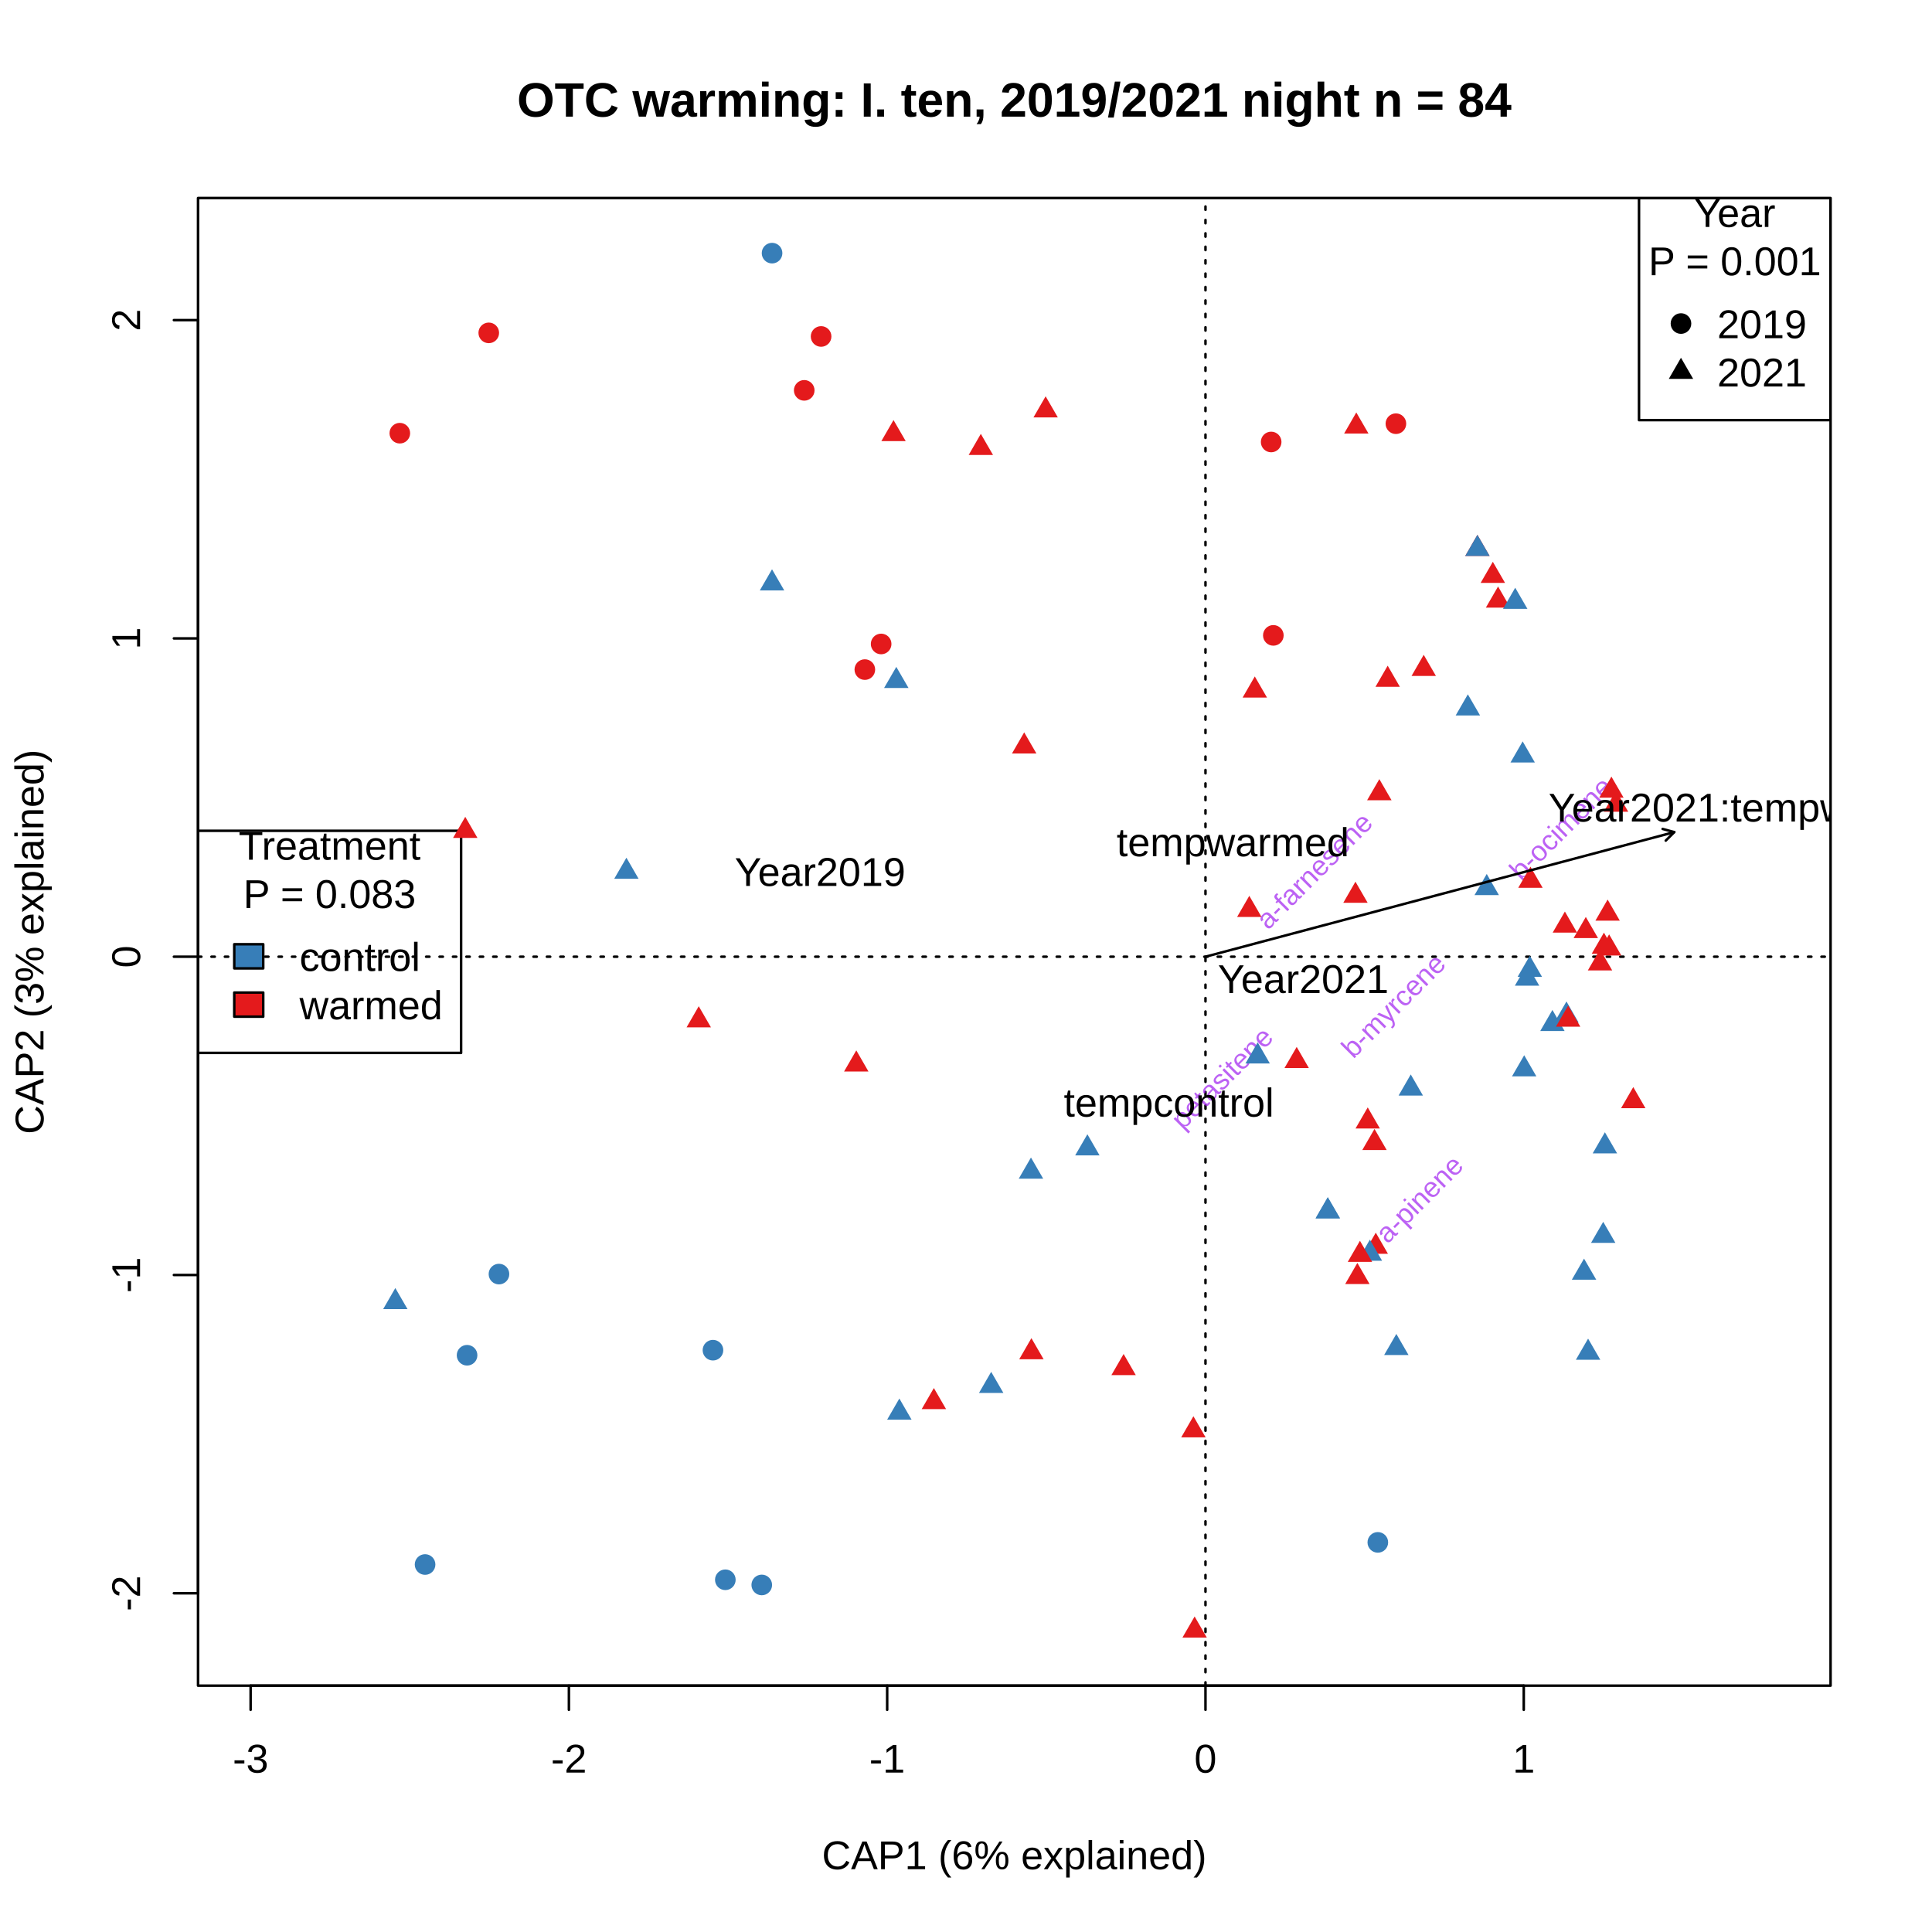
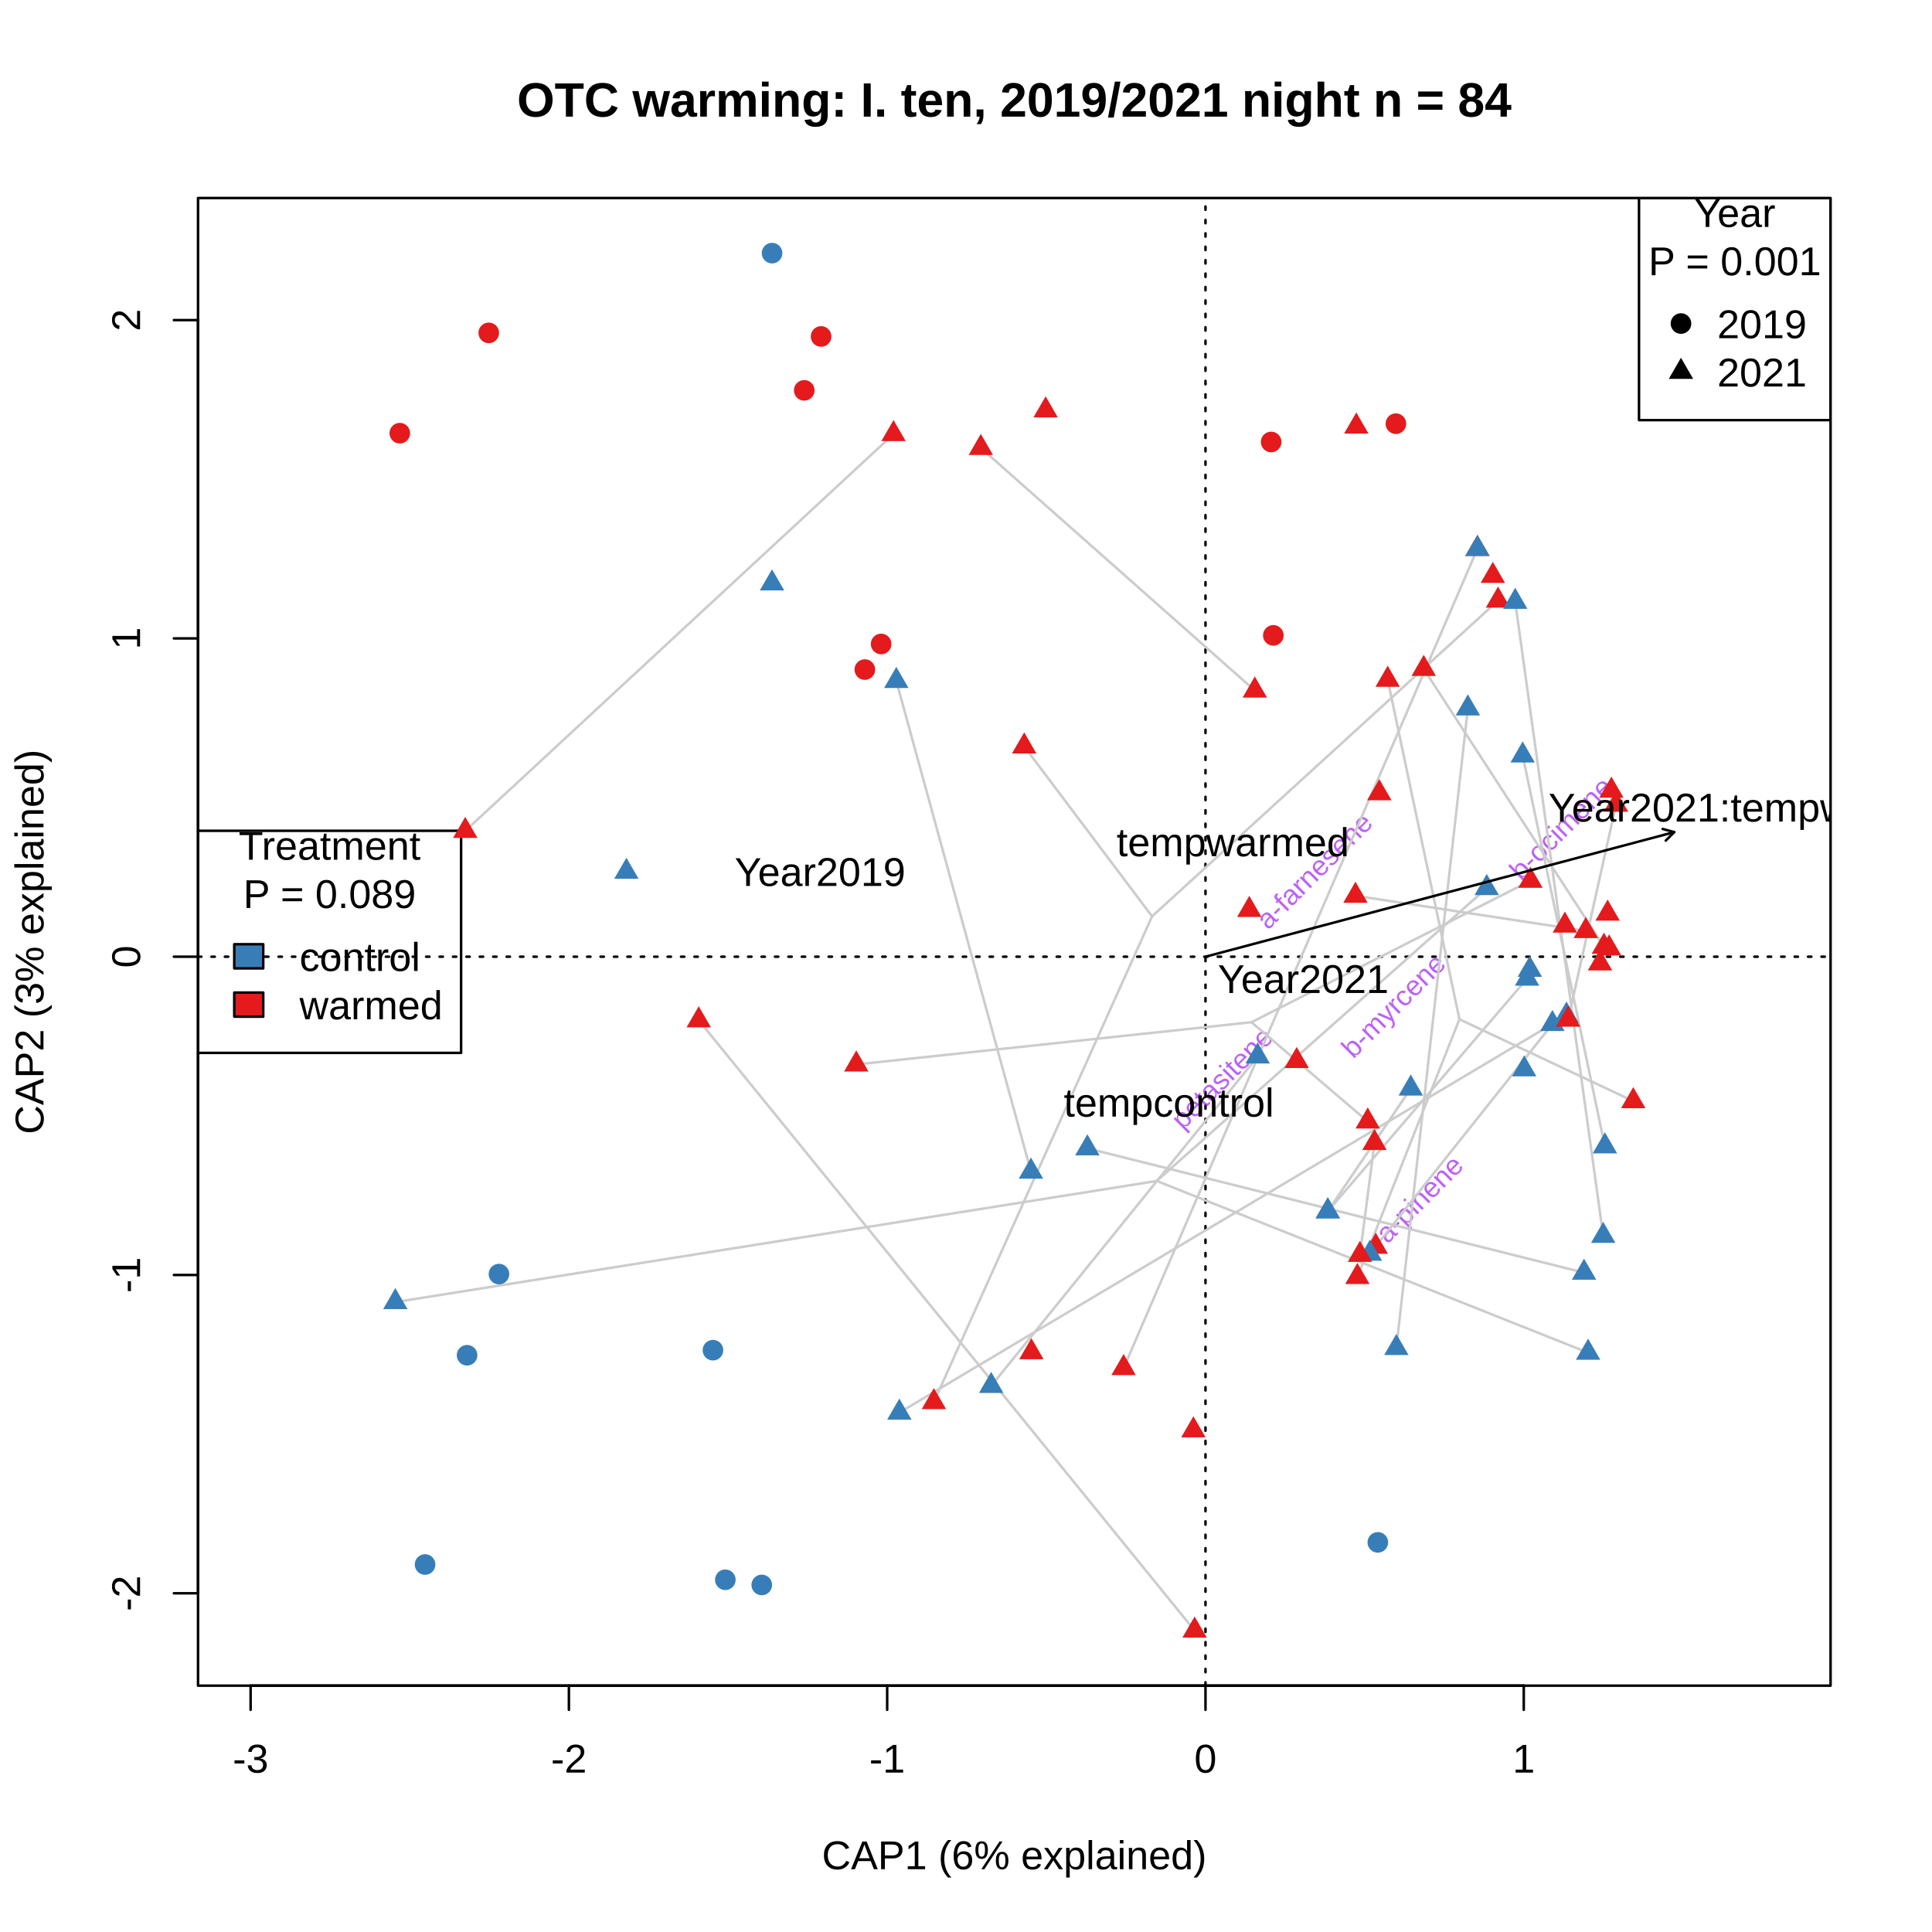
<svg xmlns="http://www.w3.org/2000/svg" class="svglite" width="576.00pt" height="576.00pt" viewBox="0 0 576.00 576.00">
  <defs>
    <style type="text/css">
    .svglite line, .svglite polyline, .svglite polygon, .svglite path, .svglite rect, .svglite circle {
      fill: none;
      stroke: #000000;
      stroke-linecap: round;
      stroke-linejoin: round;
      stroke-miterlimit: 10.00;
    }
    .svglite text {
      white-space: pre;
    }
  </style>
  </defs>
  <rect width="100%" height="100%" style="stroke: none; fill: #FFFFFF;" />
  <defs>
    <clipPath id="cpMC4wMHw1NzYuMDB8MC4wMHw1NzYuMDA=">
      <rect x="0.00" y="0.00" width="576.00" height="576.00" />
    </clipPath>
  </defs>
  <g clip-path="url(#cpMC4wMHw1NzYuMDB8MC4wMHw1NzYuMDA=)">
    <line x1="74.72" y1="502.56" x2="454.29" y2="502.56" style="stroke-width: 0.75;" />
    <line x1="74.72" y1="502.56" x2="74.72" y2="509.76" style="stroke-width: 0.75;" />
    <line x1="169.61" y1="502.56" x2="169.61" y2="509.76" style="stroke-width: 0.75;" />
    <line x1="264.50" y1="502.56" x2="264.50" y2="509.76" style="stroke-width: 0.75;" />
    <line x1="359.40" y1="502.56" x2="359.40" y2="509.76" style="stroke-width: 0.75;" />
    <line x1="454.29" y1="502.56" x2="454.29" y2="509.76" style="stroke-width: 0.75;" />
    <text x="74.72" y="528.48" text-anchor="middle" style="font-size: 12.00px; font-family: &quot;Arial&quot;;">-3</text>
    <text x="169.61" y="528.48" text-anchor="middle" style="font-size: 12.00px; font-family: &quot;Arial&quot;;">-2</text>
    <text x="264.50" y="528.48" text-anchor="middle" style="font-size: 12.00px; font-family: &quot;Arial&quot;;">-1</text>
    <text x="359.40" y="528.48" text-anchor="middle" style="font-size: 12.00px; font-family: &quot;Arial&quot;;">0</text>
    <text x="454.29" y="528.48" text-anchor="middle" style="font-size: 12.00px; font-family: &quot;Arial&quot;;">1</text>
    <line x1="59.04" y1="475.01" x2="59.04" y2="95.44" style="stroke-width: 0.75;" />
    <line x1="59.04" y1="475.01" x2="51.84" y2="475.01" style="stroke-width: 0.75;" />
    <line x1="59.04" y1="380.12" x2="51.84" y2="380.12" style="stroke-width: 0.75;" />
    <line x1="59.04" y1="285.23" x2="51.84" y2="285.23" style="stroke-width: 0.75;" />
    <line x1="59.04" y1="190.33" x2="51.84" y2="190.33" style="stroke-width: 0.75;" />
    <line x1="59.04" y1="95.44" x2="51.84" y2="95.44" style="stroke-width: 0.75;" />
    <text transform="translate(41.76,475.01) rotate(-90)" text-anchor="middle" style="font-size: 12.00px; font-family: &quot;Arial&quot;;">-2</text>
    <text transform="translate(41.76,380.12) rotate(-90)" text-anchor="middle" style="font-size: 12.00px; font-family: &quot;Arial&quot;;">-1</text>
    <text transform="translate(41.76,285.23) rotate(-90)" text-anchor="middle" style="font-size: 12.00px; font-family: &quot;Arial&quot;;">0</text>
    <text transform="translate(41.76,190.33) rotate(-90)" text-anchor="middle" style="font-size: 12.00px; font-family: &quot;Arial&quot;;">1</text>
    <text transform="translate(41.76,95.44) rotate(-90)" text-anchor="middle" style="font-size: 12.00px; font-family: &quot;Arial&quot;;">2</text>
    <polygon points="59.04,502.56 545.76,502.56 545.76,59.04 59.04,59.04 " style="stroke-width: 0.75;" />
    <text x="302.40" y="557.28" text-anchor="middle" style="font-size: 12.00px; font-family: &quot;Arial&quot;;">CAP1 (6% explained)</text>
    <text transform="translate(12.96,280.80) rotate(-90)" text-anchor="middle" style="font-size: 12.00px; font-family: &quot;Arial&quot;;">CAP2 (3% explained)</text>
  </g>
  <defs>
    <clipPath id="cpNTkuMDR8NTQ1Ljc2fDU5LjA0fDUwMi41Ng==">
      <rect x="59.04" y="59.04" width="486.72" height="443.52" />
    </clipPath>
  </defs>
  <g clip-path="url(#cpNTkuMDR8NTQ1Ljc2fDU5LjA0fDUwMi41Ng==)">
    <line x1="59.04" y1="285.23" x2="545.76" y2="285.23" style="stroke-width: 0.75; stroke-dasharray: 1.00,3.00;" />
    <line x1="359.40" y1="502.56" x2="359.40" y2="59.04" style="stroke-width: 0.75; stroke-dasharray: 1.00,3.00;" />
  </g>
  <g clip-path="url(#cpMC4wMHw1NzYuMDB8MC4wMHw1NzYuMDA=)">
    <text x="302.40" y="34.77" text-anchor="middle" style="font-size: 14.40px; font-weight: bold; font-family: &quot;Arial&quot;;">OTC warming: I. ten, 2019/2021 night n = 84</text>
  </g>
  <g clip-path="url(#cpNTkuMDR8NTQ1Ljc2fDU5LjA0fDUwMi41Ng==)">
    <rect x="488.65" y="59.04" width="57.11" height="66.22" style="stroke-width: 0.75;" />
    <circle cx="501.16" cy="96.46" r="2.70" style="stroke-width: 0.75; fill: #000000;" />
    <polygon points="501.16,106.66 504.80,112.96 497.53,112.96 " style="stroke-width: 0.75; stroke: none; fill: #000000;" />
    <text x="517.21" y="67.66" text-anchor="middle" style="font-size: 12.00px; font-family: &quot;Arial&quot;;">Year </text>
    <text x="517.21" y="82.06" text-anchor="middle" style="font-size: 12.00px; font-family: &quot;Arial&quot;;">P = 0.001</text>
    <text x="511.96" y="100.83" style="font-size: 12.00px; font-family: &quot;Arial&quot;;">2019</text>
    <text x="511.96" y="115.23" style="font-size: 12.00px; font-family: &quot;Arial&quot;;">2021</text>
    <rect x="59.04" y="247.69" width="78.43" height="66.22" style="stroke-width: 0.75;" />
    <rect x="69.84" y="281.51" width="8.64" height="7.20" style="stroke-width: 0.75; fill: #377EB8;" />
    <rect x="69.84" y="295.91" width="8.64" height="7.20" style="stroke-width: 0.75; fill: #E41A1C;" />
    <text x="98.26" y="256.31" text-anchor="middle" style="font-size: 12.00px; font-family: &quot;Arial&quot;;">Treatment </text>
-     <text x="98.26" y="270.71" text-anchor="middle" style="font-size: 12.00px; font-family: &quot;Arial&quot;;">P = 0.083</text>
+     <text x="98.26" y="270.71" text-anchor="middle" style="font-size: 12.00px; font-family: &quot;Arial&quot;;">P = 0.089</text>
    <text x="89.28" y="289.48" style="font-size: 12.00px; font-family: &quot;Arial&quot;;">control</text>
    <text x="89.28" y="303.88" style="font-size: 12.00px; font-family: &quot;Arial&quot;;">warmed</text>
    <text transform="translate(393.89,261.61) rotate(-45)" text-anchor="middle" style="font-size: 8.40px;fill: #A020F0; fill-opacity: 0.70; font-family: &quot;Arial&quot;;">a-farnesene</text>
    <text transform="translate(417.48,301.84) rotate(-45)" text-anchor="middle" style="font-size: 8.40px;fill: #A020F0; fill-opacity: 0.70; font-family: &quot;Arial&quot;;">b-myrcene</text>
    <text transform="translate(467.41,249.00) rotate(-45)" text-anchor="middle" style="font-size: 8.40px;fill: #A020F0; fill-opacity: 0.70; font-family: &quot;Arial&quot;;">b-ocimene</text>
    <text transform="translate(363.57,280.95) rotate(-45)" text-anchor="middle" style="font-size: 8.40px;fill: none; font-family: &quot;Arial&quot;;">g-terpinene</text>
    <text transform="translate(425.20,359.49) rotate(-45)" text-anchor="middle" style="font-size: 8.40px;fill: #A020F0; fill-opacity: 0.70; font-family: &quot;Arial&quot;;">a-pinene</text>
    <text transform="translate(359.19,277.12) rotate(-45)" text-anchor="middle" style="font-size: 8.40px;fill: none; font-family: &quot;Arial&quot;;">bergamotene</text>
    <text transform="translate(366.77,290.55) rotate(-45)" text-anchor="middle" style="font-size: 8.40px;fill: none; font-family: &quot;Arial&quot;;">(3E)-4,8-dimethylnona-1,3,7-triene</text>
    <text transform="translate(358.52,277.18) rotate(-45)" text-anchor="middle" style="font-size: 8.40px;fill: none; font-family: &quot;Arial&quot;;">2-hexyldecan-1-ol</text>
    <text transform="translate(361.99,288.18) rotate(-45)" text-anchor="middle" style="font-size: 8.40px;fill: none; font-family: &quot;Arial&quot;;">(1R,2R)-cyclooctane-1,2-diol</text>
    <text transform="translate(364.70,288.00) rotate(-45)" text-anchor="middle" style="font-size: 8.40px;fill: none; font-family: &quot;Arial&quot;;">(1Z,4Z,7Z)-1,5,9,9-tetramethylcycloundeca-1,4,7-triene</text>
    <text transform="translate(367.39,297.41) rotate(-45)" text-anchor="middle" style="font-size: 8.40px;fill: none; font-family: &quot;Arial&quot;;">(E)-hex-2-enal</text>
    <text transform="translate(359.21,289.64) rotate(-45)" text-anchor="middle" style="font-size: 8.40px;fill: none; font-family: &quot;Arial&quot;;">(Z)-3-methylundec-2-ene</text>
    <text transform="translate(351.80,275.97) rotate(-45)" text-anchor="middle" style="font-size: 8.40px;fill: none; font-family: &quot;Arial&quot;;">(2E)-2,7-dimethylocta-2,6-dien-1-ol</text>
    <text transform="translate(355.71,300.51) rotate(-45)" text-anchor="middle" style="font-size: 8.40px;fill: none; font-family: &quot;Arial&quot;;">(E)-hex-3-en-1-ol</text>
    <text transform="translate(354.80,302.72) rotate(-45)" text-anchor="middle" style="font-size: 8.40px;fill: none; font-family: &quot;Arial&quot;;">[(E)-hex-3-enyl] acetate</text>
    <text transform="translate(352.07,285.78) rotate(-45)" text-anchor="middle" style="font-size: 8.40px;fill: none; font-family: &quot;Arial&quot;;">pseudoionone</text>
    <text transform="translate(373.20,297.93) rotate(-45)" text-anchor="middle" style="font-size: 8.40px;fill: none; font-family: &quot;Arial&quot;;">methyl benzoate</text>
    <text transform="translate(377.85,300.76) rotate(-45)" text-anchor="middle" style="font-size: 8.40px;fill: none; font-family: &quot;Arial&quot;;">b-caryophyllene</text>
    <text transform="translate(359.29,285.38) rotate(-45)" text-anchor="middle" style="font-size: 8.40px;fill: none; font-family: &quot;Arial&quot;;">[(Z)-hex-3-enyl] butanoate</text>
    <text transform="translate(365.02,279.86) rotate(-45)" text-anchor="middle" style="font-size: 8.40px;fill: none; font-family: &quot;Arial&quot;;">nonyl prop-1-en-2-yl carbonate</text>
    <text transform="translate(360.33,290.97) rotate(-45)" text-anchor="middle" style="font-size: 8.40px;fill: none; font-family: &quot;Arial&quot;;">a-copaene</text>
    <text transform="translate(362.65,286.90) rotate(-45)" text-anchor="middle" style="font-size: 8.40px;fill: none; font-family: &quot;Arial&quot;;">nonylcyclopropane</text>
    <text transform="translate(344.44,288.93) rotate(-45)" text-anchor="middle" style="font-size: 8.40px;fill: none; font-family: &quot;Arial&quot;;">4,6-dimethyldodecane</text>
    <text transform="translate(365.76,293.30) rotate(-45)" text-anchor="middle" style="font-size: 8.40px;fill: none; font-family: &quot;Arial&quot;;">a-terpineol</text>
    <text transform="translate(361.98,281.66) rotate(-45)" text-anchor="middle" style="font-size: 8.40px;fill: none; font-family: &quot;Arial&quot;;">linalool</text>
    <text transform="translate(361.31,287.39) rotate(-45)" text-anchor="middle" style="font-size: 8.40px;fill: none; font-family: &quot;Arial&quot;;">2,4,6-trimethyloctane</text>
    <text transform="translate(363.12,287.43) rotate(-45)" text-anchor="middle" style="font-size: 8.40px;fill: none; font-family: &quot;Arial&quot;;">3,5-dimethyloctane</text>
    <text transform="translate(382.52,291.01) rotate(-45)" text-anchor="middle" style="font-size: 8.40px;fill: none; font-family: &quot;Arial&quot;;">octanoic acid</text>
    <text transform="translate(348.59,295.78) rotate(-45)" text-anchor="middle" style="font-size: 8.40px;fill: none; font-family: &quot;Arial&quot;;">2-O-(2-ethylhexyl) 1-O-(4-methylpentyl) oxalate</text>
    <text transform="translate(366.36,323.39) rotate(-45)" text-anchor="middle" style="font-size: 8.40px;fill: #A020F0; fill-opacity: 0.70; font-family: &quot;Arial&quot;;">petasitene</text>
    <text transform="translate(367.59,296.27) rotate(-45)" text-anchor="middle" style="font-size: 8.40px;fill: none; font-family: &quot;Arial&quot;;">trans-a-bergamotene</text>
    <text transform="translate(355.31,295.05) rotate(-45)" text-anchor="middle" style="font-size: 8.40px;fill: none; font-family: &quot;Arial&quot;;">2-methylundecane</text>
    <text transform="translate(363.35,296.24) rotate(-45)" text-anchor="middle" style="font-size: 8.40px;fill: none; font-family: &quot;Arial&quot;;">2-phenylacetonitrile</text>
    <text transform="translate(362.42,282.86) rotate(-45)" text-anchor="middle" style="font-size: 8.40px;fill: none; font-family: &quot;Arial&quot;;">3-methylbutanal oxime</text>
+     <line x1="464.86" y1="273.94" x2="477.98" y2="368.45" style="stroke-width: 0.75; stroke: #CCCCCC;" />
+     <line x1="464.86" y1="273.94" x2="451.74" y2="179.42" style="stroke-width: 0.75; stroke: #CCCCCC;" />
+     <line x1="435.62" y1="339.53" x2="462.83" y2="305.30" style="stroke-width: 0.75; stroke: #CCCCCC;" />
+     <line x1="435.62" y1="339.53" x2="408.41" y2="373.77" style="stroke-width: 0.75; stroke: #CCCCCC;" />
+     <line x1="344.86" y1="352.09" x2="473.47" y2="403.29" style="stroke-width: 0.75; stroke: #CCCCCC;" />
+     <line x1="344.86" y1="352.09" x2="117.86" y2="388.20" style="stroke-width: 0.75; stroke: #CCCCCC;" />
+     <line x1="344.86" y1="352.09" x2="443.25" y2="264.76" style="stroke-width: 0.75; stroke: #CCCCCC;" />
+     <line x1="398.22" y1="360.90" x2="472.26" y2="379.43" style="stroke-width: 0.75; stroke: #CCCCCC;" />
+     <line x1="398.22" y1="360.90" x2="324.19" y2="342.36" style="stroke-width: 0.75; stroke: #CCCCCC;" />
+     <line x1="287.29" y1="276.16" x2="267.22" y2="203.02" style="stroke-width: 0.75; stroke: #CCCCCC;" />
+     <line x1="287.29" y1="276.16" x2="307.37" y2="349.30" style="stroke-width: 0.75; stroke: #CCCCCC;" />
+     <line x1="367.57" y1="361.96" x2="268.13" y2="421.15" style="stroke-width: 0.75; stroke: #CCCCCC;" />
+     <line x1="367.57" y1="361.96" x2="467.02" y2="302.77" style="stroke-width: 0.75; stroke: #CCCCCC;" />
+     <line x1="335.23" y1="364.08" x2="374.96" y2="314.96" style="stroke-width: 0.75; stroke: #CCCCCC;" />
+     <line x1="335.23" y1="364.08" x2="295.51" y2="413.19" style="stroke-width: 0.75; stroke: #CCCCCC;" />
+     <line x1="408.23" y1="342.84" x2="420.60" y2="324.53" style="stroke-width: 0.75; stroke: #CCCCCC;" />
+     <line x1="408.23" y1="342.84" x2="395.86" y2="361.14" style="stroke-width: 0.75; stroke: #CCCCCC;" />
+     <line x1="466.22" y1="283.49" x2="453.96" y2="225.23" style="stroke-width: 0.75; stroke: #CCCCCC;" />
+     <line x1="466.22" y1="283.49" x2="478.48" y2="341.76" style="stroke-width: 0.75; stroke: #CCCCCC;" />
+     <line x1="425.57" y1="326.45" x2="455.28" y2="291.76" style="stroke-width: 0.75; stroke: #CCCCCC;" />
+     <line x1="425.57" y1="326.45" x2="395.86" y2="361.14" style="stroke-width: 0.75; stroke: #CCCCCC;" />
+     <line x1="426.96" y1="306.54" x2="416.30" y2="401.89" style="stroke-width: 0.75; stroke: #CCCCCC;" />
+     <line x1="426.96" y1="306.54" x2="437.62" y2="211.20" style="stroke-width: 0.75; stroke: #CCCCCC;" />
+     <line x1="474.66" y1="271.95" x2="481.80" y2="239.92" style="stroke-width: 0.75; stroke: #CCCCCC;" />
+     <line x1="474.66" y1="271.95" x2="467.52" y2="303.99" style="stroke-width: 0.75; stroke: #CCCCCC;" />
+     <line x1="343.47" y1="273.20" x2="278.42" y2="418.01" style="stroke-width: 0.75; stroke: #CCCCCC;" />
+     <line x1="343.47" y1="273.20" x2="446.63" y2="179.05" style="stroke-width: 0.75; stroke: #CCCCCC;" />
+     <line x1="343.47" y1="273.20" x2="305.35" y2="222.54" style="stroke-width: 0.75; stroke: #CCCCCC;" />
+     <line x1="373.11" y1="304.76" x2="255.29" y2="317.35" style="stroke-width: 0.75; stroke: #CCCCCC;" />
+     <line x1="373.11" y1="304.76" x2="456.28" y2="262.58" style="stroke-width: 0.75; stroke: #CCCCCC;" />
+     <line x1="373.11" y1="304.76" x2="407.77" y2="334.35" style="stroke-width: 0.75; stroke: #CCCCCC;" />
+     <line x1="333.26" y1="169.71" x2="374.10" y2="205.87" style="stroke-width: 0.75; stroke: #CCCCCC;" />
+     <line x1="333.26" y1="169.71" x2="292.42" y2="133.55" style="stroke-width: 0.75; stroke: #CCCCCC;" />
+     <line x1="438.45" y1="272.32" x2="472.79" y2="277.57" style="stroke-width: 0.75; stroke: #CCCCCC;" />
+     <line x1="438.45" y1="272.32" x2="404.11" y2="267.06" style="stroke-width: 0.75; stroke: #CCCCCC;" />
+     <line x1="435.11" y1="303.89" x2="413.72" y2="202.66" style="stroke-width: 0.75; stroke: #CCCCCC;" />
+     <line x1="435.11" y1="303.89" x2="404.68" y2="380.72" style="stroke-width: 0.75; stroke: #CCCCCC;" />
+     <line x1="435.11" y1="303.89" x2="486.94" y2="328.29" style="stroke-width: 0.75; stroke: #CCCCCC;" />
+     <line x1="202.55" y1="188.57" x2="266.39" y2="129.43" style="stroke-width: 0.75; stroke: #CCCCCC;" />
+     <line x1="202.55" y1="188.57" x2="138.71" y2="247.72" style="stroke-width: 0.75; stroke: #CCCCCC;" />
+     <line x1="282.24" y1="395.16" x2="208.32" y2="304.19" style="stroke-width: 0.75; stroke: #CCCCCC;" />
+     <line x1="282.24" y1="395.16" x2="356.16" y2="486.13" style="stroke-width: 0.75; stroke: #CCCCCC;" />
+     <line x1="387.73" y1="285.76" x2="440.47" y2="163.65" style="stroke-width: 0.75; stroke: #CCCCCC;" />
+     <line x1="387.73" y1="285.76" x2="334.99" y2="407.87" style="stroke-width: 0.75; stroke: #CCCCCC;" />
+     <line x1="407.62" y1="357.44" x2="409.79" y2="340.77" style="stroke-width: 0.75; stroke: #CCCCCC;" />
+     <line x1="407.62" y1="357.44" x2="405.45" y2="374.12" style="stroke-width: 0.75; stroke: #CCCCCC;" />
+     <line x1="451.33" y1="240.84" x2="478.19" y2="282.25" style="stroke-width: 0.75; stroke: #CCCCCC;" />
+     <line x1="451.33" y1="240.84" x2="424.46" y2="199.42" style="stroke-width: 0.75; stroke: #CCCCCC;" />
    <circle cx="119.20" cy="129.15" r="2.70" style="stroke-width: 0.75; stroke: #E41A1C; fill: #E41A1C;" />
    <circle cx="239.77" cy="116.38" r="2.70" style="stroke-width: 0.75; stroke: #E41A1C; fill: #E41A1C;" />
    <circle cx="262.70" cy="191.99" r="2.70" style="stroke-width: 0.75; stroke: #E41A1C; fill: #E41A1C;" />
    <circle cx="257.84" cy="199.63" r="2.70" style="stroke-width: 0.75; stroke: #E41A1C; fill: #E41A1C;" />
    <circle cx="379.63" cy="189.43" r="2.70" style="stroke-width: 0.75; stroke: #E41A1C; fill: #E41A1C;" />
    <circle cx="416.17" cy="126.32" r="2.70" style="stroke-width: 0.75; stroke: #E41A1C; fill: #E41A1C;" />
    <circle cx="244.80" cy="100.31" r="2.70" style="stroke-width: 0.75; stroke: #E41A1C; fill: #E41A1C;" />
    <circle cx="145.72" cy="99.24" r="2.70" style="stroke-width: 0.75; stroke: #E41A1C; fill: #E41A1C;" />
    <circle cx="378.98" cy="131.77" r="2.70" style="stroke-width: 0.75; stroke: #E41A1C; fill: #E41A1C;" />
    <polygon points="409.79,336.57 413.42,342.86 406.15,342.86 " style="stroke-width: 0.75; stroke: none; fill: #E41A1C;" />
    <polygon points="416.30,397.69 419.94,403.99 412.66,403.99 " style="stroke-width: 0.75; stroke: none; fill: #377EB8;" />
    <polygon points="478.19,278.05 481.83,284.35 474.55,284.35 " style="stroke-width: 0.75; stroke: none; fill: #E41A1C;" />
    <polygon points="440.47,159.45 444.11,165.75 436.84,165.75 " style="stroke-width: 0.75; stroke: none; fill: #E41A1C;" />
    <polygon points="440.47,159.45 444.11,165.75 436.84,165.75 " style="stroke-width: 0.75; stroke: none; fill: #377EB8;" />
    <polygon points="445.07,167.49 448.71,173.79 441.43,173.79 " style="stroke-width: 0.75; stroke: none; fill: #E41A1C;" />
    <polygon points="267.22,198.82 270.86,205.11 263.58,205.11 " style="stroke-width: 0.75; stroke: none; fill: #377EB8;" />
    <polygon points="255.29,313.15 258.92,319.45 251.65,319.45 " style="stroke-width: 0.75; stroke: none; fill: #E41A1C;" />
    <polygon points="278.42,413.82 282.06,420.11 274.79,420.11 " style="stroke-width: 0.75; stroke: none; fill: #E41A1C;" />
    <polygon points="311.74,118.15 315.38,124.45 308.11,124.45 " style="stroke-width: 0.75; stroke: none; fill: #E41A1C;" />
    <polygon points="479.74,278.56 483.37,284.86 476.10,284.86 " style="stroke-width: 0.75; stroke: none; fill: #E41A1C;" />
    <polygon points="479.29,268.18 482.92,274.48 475.65,274.48 " style="stroke-width: 0.75; stroke: none; fill: #E41A1C;" />
    <polygon points="472.26,375.24 475.90,381.53 468.62,381.53 " style="stroke-width: 0.75; stroke: none; fill: #377EB8;" />
    <polygon points="473.47,399.09 477.11,405.39 469.83,405.39 " style="stroke-width: 0.75; stroke: none; fill: #377EB8;" />
    <polygon points="462.83,301.10 466.47,307.39 459.20,307.39 " style="stroke-width: 0.75; stroke: none; fill: #377EB8;" />
    <polygon points="477.98,364.26 481.61,370.55 474.34,370.55 " style="stroke-width: 0.75; stroke: none; fill: #377EB8;" />
    <polygon points="481.80,235.72 485.44,242.01 478.16,242.01 " style="stroke-width: 0.75; stroke: none; fill: #E41A1C;" />
    <polygon points="355.80,422.23 359.44,428.53 352.16,428.53 " style="stroke-width: 0.75; stroke: none; fill: #E41A1C;" />
    <polygon points="410.17,367.50 413.80,373.80 406.53,373.80 " style="stroke-width: 0.75; stroke: none; fill: #E41A1C;" />
    <polygon points="186.76,255.71 190.39,262.00 183.12,262.00 " style="stroke-width: 0.75; stroke: none; fill: #377EB8;" />
    <polygon points="372.46,267.07 376.10,273.37 368.83,273.37 " style="stroke-width: 0.75; stroke: none; fill: #E41A1C;" />
    <polygon points="456.10,284.93 459.73,291.23 452.46,291.23 " style="stroke-width: 0.75; stroke: none; fill: #377EB8;" />
    <polygon points="411.23,232.28 414.87,238.58 407.59,238.58 " style="stroke-width: 0.75; stroke: none; fill: #E41A1C;" />
    <polygon points="404.36,122.96 408.00,129.26 400.73,129.26 " style="stroke-width: 0.75; stroke: none; fill: #E41A1C;" />
    <polygon points="453.96,221.03 457.60,227.33 450.33,227.33 " style="stroke-width: 0.75; stroke: none; fill: #377EB8;" />
    <polygon points="230.17,169.72 233.81,176.02 226.53,176.02 " style="stroke-width: 0.75; stroke: none; fill: #377EB8;" />
    <polygon points="208.32,299.99 211.96,306.29 204.69,306.29 " style="stroke-width: 0.75; stroke: none; fill: #E41A1C;" />
    <polygon points="455.28,287.56 458.91,293.86 451.64,293.86 " style="stroke-width: 0.75; stroke: none; fill: #377EB8;" />
    <polygon points="466.55,271.76 470.18,278.05 462.91,278.05 " style="stroke-width: 0.75; stroke: none; fill: #E41A1C;" />
    <polygon points="266.39,125.23 270.03,131.52 262.76,131.52 " style="stroke-width: 0.75; stroke: none; fill: #E41A1C;" />
    <polygon points="374.96,310.76 378.59,317.06 371.32,317.06 " style="stroke-width: 0.75; stroke: none; fill: #377EB8;" />
    <polygon points="374.10,201.67 377.74,207.97 370.47,207.97 " style="stroke-width: 0.75; stroke: none; fill: #E41A1C;" />
    <polygon points="413.72,198.46 417.35,204.76 410.08,204.76 " style="stroke-width: 0.75; stroke: none; fill: #E41A1C;" />
    <polygon points="386.59,312.12 390.22,318.42 382.95,318.42 " style="stroke-width: 0.75; stroke: none; fill: #E41A1C;" />
    <polygon points="420.60,320.33 424.24,326.63 416.97,326.63 " style="stroke-width: 0.75; stroke: none; fill: #377EB8;" />
    <polygon points="404.68,376.52 408.32,382.82 401.05,382.82 " style="stroke-width: 0.75; stroke: none; fill: #E41A1C;" />
    <polygon points="268.13,416.95 271.77,423.25 264.49,423.25 " style="stroke-width: 0.75; stroke: none; fill: #377EB8;" />
    <polygon points="472.79,273.37 476.42,279.67 469.15,279.67 " style="stroke-width: 0.75; stroke: none; fill: #E41A1C;" />
    <polygon points="446.63,174.85 450.26,181.15 442.99,181.15 " style="stroke-width: 0.75; stroke: none; fill: #E41A1C;" />
    <polygon points="456.28,258.38 459.92,264.68 452.65,264.68 " style="stroke-width: 0.75; stroke: none; fill: #E41A1C;" />
    <polygon points="324.19,338.16 327.82,344.46 320.55,344.46 " style="stroke-width: 0.75; stroke: none; fill: #377EB8;" />
    <polygon points="117.86,384.01 121.50,390.30 114.23,390.30 " style="stroke-width: 0.75; stroke: none; fill: #377EB8;" />
    <polygon points="443.25,260.56 446.88,266.86 439.61,266.86 " style="stroke-width: 0.75; stroke: none; fill: #377EB8;" />
    <polygon points="467.02,298.57 470.65,304.87 463.38,304.87 " style="stroke-width: 0.75; stroke: none; fill: #377EB8;" />
    <polygon points="407.77,330.15 411.40,336.45 404.13,336.45 " style="stroke-width: 0.75; stroke: none; fill: #E41A1C;" />
    <polygon points="138.71,243.52 142.35,249.82 135.07,249.82 " style="stroke-width: 0.75; stroke: none; fill: #E41A1C;" />
    <polygon points="356.16,481.93 359.80,488.23 352.53,488.23 " style="stroke-width: 0.75; stroke: none; fill: #E41A1C;" />
    <polygon points="467.52,299.79 471.15,306.09 463.88,306.09 " style="stroke-width: 0.75; stroke: none; fill: #E41A1C;" />
    <polygon points="480.42,231.53 484.06,237.82 476.79,237.82 " style="stroke-width: 0.75; stroke: none; fill: #E41A1C;" />
    <polygon points="451.74,175.22 455.38,181.52 448.11,181.52 " style="stroke-width: 0.75; stroke: none; fill: #377EB8;" />
    <polygon points="408.41,369.57 412.05,375.87 404.78,375.87 " style="stroke-width: 0.75; stroke: none; fill: #377EB8;" />
    <polygon points="486.94,324.09 490.57,330.39 483.30,330.39 " style="stroke-width: 0.75; stroke: none; fill: #E41A1C;" />
    <polygon points="307.50,398.95 311.14,405.24 303.87,405.24 " style="stroke-width: 0.75; stroke: none; fill: #E41A1C;" />
    <polygon points="395.86,356.95 399.50,363.24 392.23,363.24 " style="stroke-width: 0.75; stroke: none; fill: #377EB8;" />
    <polygon points="395.86,356.95 399.50,363.24 392.23,363.24 " style="stroke-width: 0.75; stroke: none; fill: #377EB8;" />
    <polygon points="405.45,369.92 409.09,376.22 401.81,376.22 " style="stroke-width: 0.75; stroke: none; fill: #E41A1C;" />
    <polygon points="437.62,207.00 441.26,213.30 433.99,213.30 " style="stroke-width: 0.75; stroke: none; fill: #377EB8;" />
    <polygon points="424.46,195.22 428.10,201.52 420.83,201.52 " style="stroke-width: 0.75; stroke: none; fill: #E41A1C;" />
    <polygon points="454.42,314.60 458.05,320.90 450.78,320.90 " style="stroke-width: 0.75; stroke: none; fill: #377EB8;" />
    <polygon points="334.99,403.67 338.62,409.97 331.35,409.97 " style="stroke-width: 0.75; stroke: none; fill: #E41A1C;" />
    <polygon points="478.48,337.56 482.12,343.86 474.84,343.86 " style="stroke-width: 0.75; stroke: none; fill: #377EB8;" />
    <polygon points="305.35,218.34 308.99,224.64 301.71,224.64 " style="stroke-width: 0.75; stroke: none; fill: #E41A1C;" />
    <polygon points="292.42,129.35 296.06,135.65 288.79,135.65 " style="stroke-width: 0.75; stroke: none; fill: #E41A1C;" />
    <polygon points="307.37,345.10 311.01,351.40 303.73,351.40 " style="stroke-width: 0.75; stroke: none; fill: #377EB8;" />
    <polygon points="477.03,283.02 480.66,289.32 473.39,289.32 " style="stroke-width: 0.75; stroke: none; fill: #E41A1C;" />
    <polygon points="404.11,262.86 407.75,269.16 400.48,269.16 " style="stroke-width: 0.75; stroke: none; fill: #E41A1C;" />
    <polygon points="295.51,408.99 299.15,415.29 291.87,415.29 " style="stroke-width: 0.75; stroke: none; fill: #377EB8;" />
    <circle cx="410.78" cy="459.84" r="2.70" style="stroke-width: 0.75; stroke: #377EB8; fill: #377EB8;" />
    <circle cx="148.76" cy="379.85" r="2.70" style="stroke-width: 0.75; stroke: #377EB8; fill: #377EB8;" />
    <circle cx="230.18" cy="75.47" r="2.70" style="stroke-width: 0.75; stroke: #377EB8; fill: #377EB8;" />
    <circle cx="212.56" cy="402.54" r="2.70" style="stroke-width: 0.75; stroke: #377EB8; fill: #377EB8;" />
    <circle cx="139.25" cy="404.05" r="2.70" style="stroke-width: 0.75; stroke: #377EB8; fill: #377EB8;" />
    <circle cx="126.73" cy="466.44" r="2.70" style="stroke-width: 0.75; stroke: #377EB8; fill: #377EB8;" />
    <circle cx="227.11" cy="472.53" r="2.70" style="stroke-width: 0.75; stroke: #377EB8; fill: #377EB8;" />
    <circle cx="216.25" cy="470.99" r="2.70" style="stroke-width: 0.75; stroke: #377EB8; fill: #377EB8;" />
    <text x="244.50" y="264.13" text-anchor="middle" style="font-size: 12.00px; font-family: &quot;Arial&quot;;">Year2019</text>
    <text x="388.55" y="296.05" text-anchor="middle" style="font-size: 12.00px; font-family: &quot;Arial&quot;;">Year2021</text>
    <text x="348.49" y="332.90" text-anchor="middle" style="font-size: 12.00px; font-family: &quot;Arial&quot;;">tempcontrol</text>
    <text x="367.57" y="255.27" text-anchor="middle" style="font-size: 12.00px; font-family: &quot;Arial&quot;;">tempwarmed</text>
    <line x1="359.40" y1="285.23" x2="499.17" y2="248.08" style="stroke-width: 0.75;" />
    <polyline points="496.62,250.62 499.17,248.08 495.69,247.14 " style="stroke-width: 0.75;" />
    <text x="523.48" y="244.93" text-anchor="middle" style="font-size: 12.00px; font-family: &quot;Arial&quot;;">Year2021:tempwarmed</text>
  </g>
</svg>
